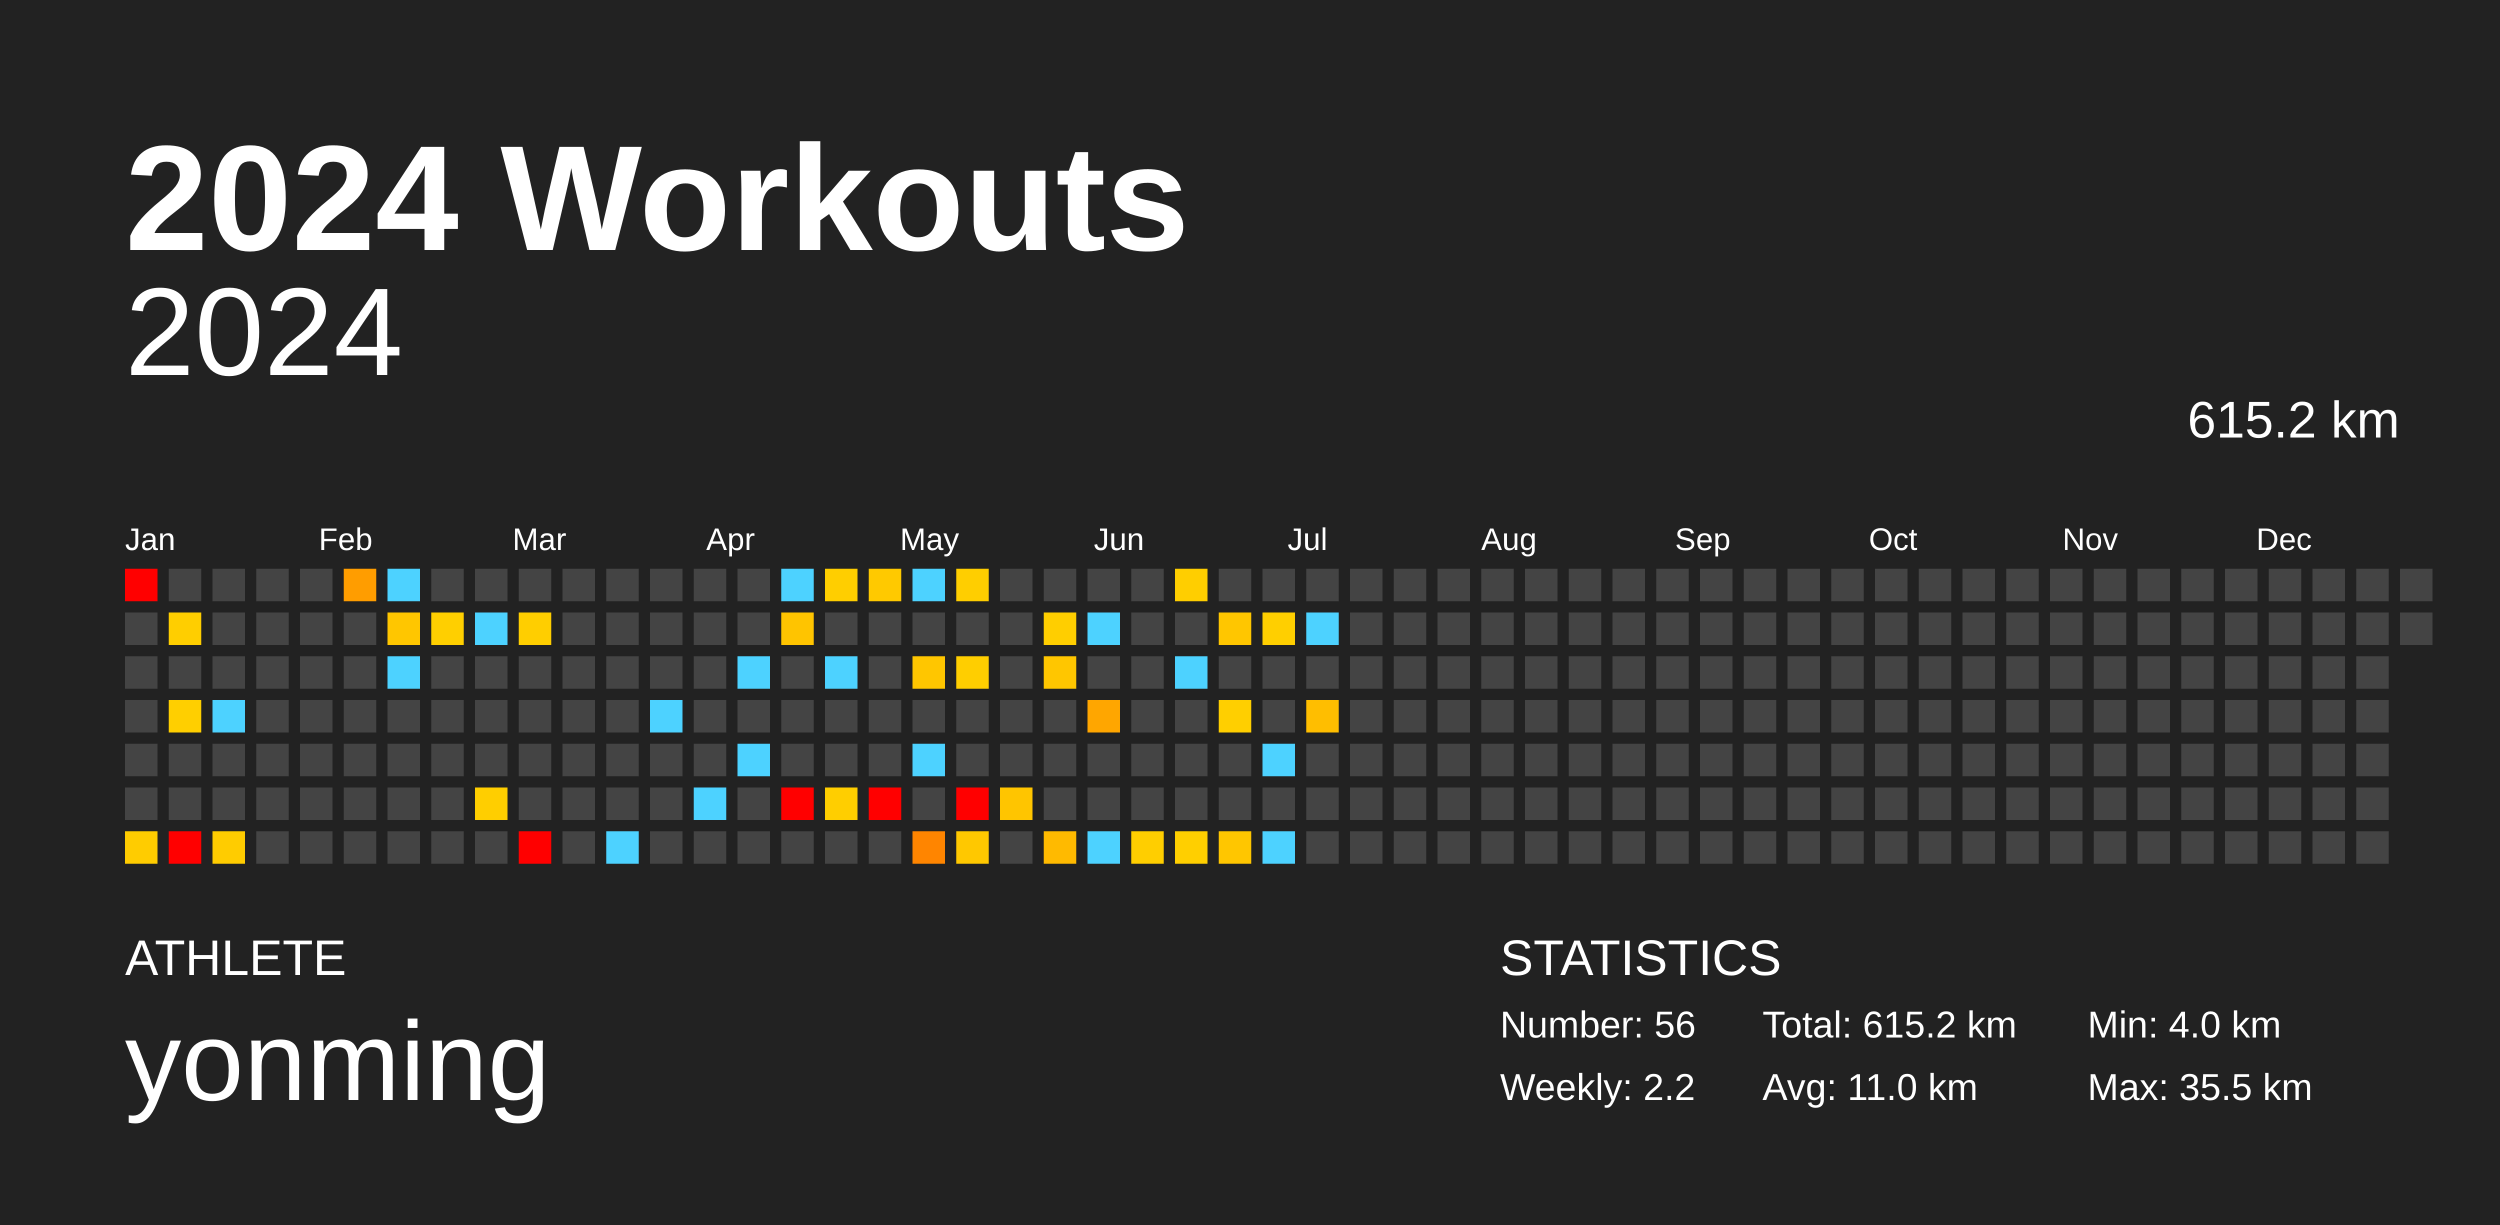
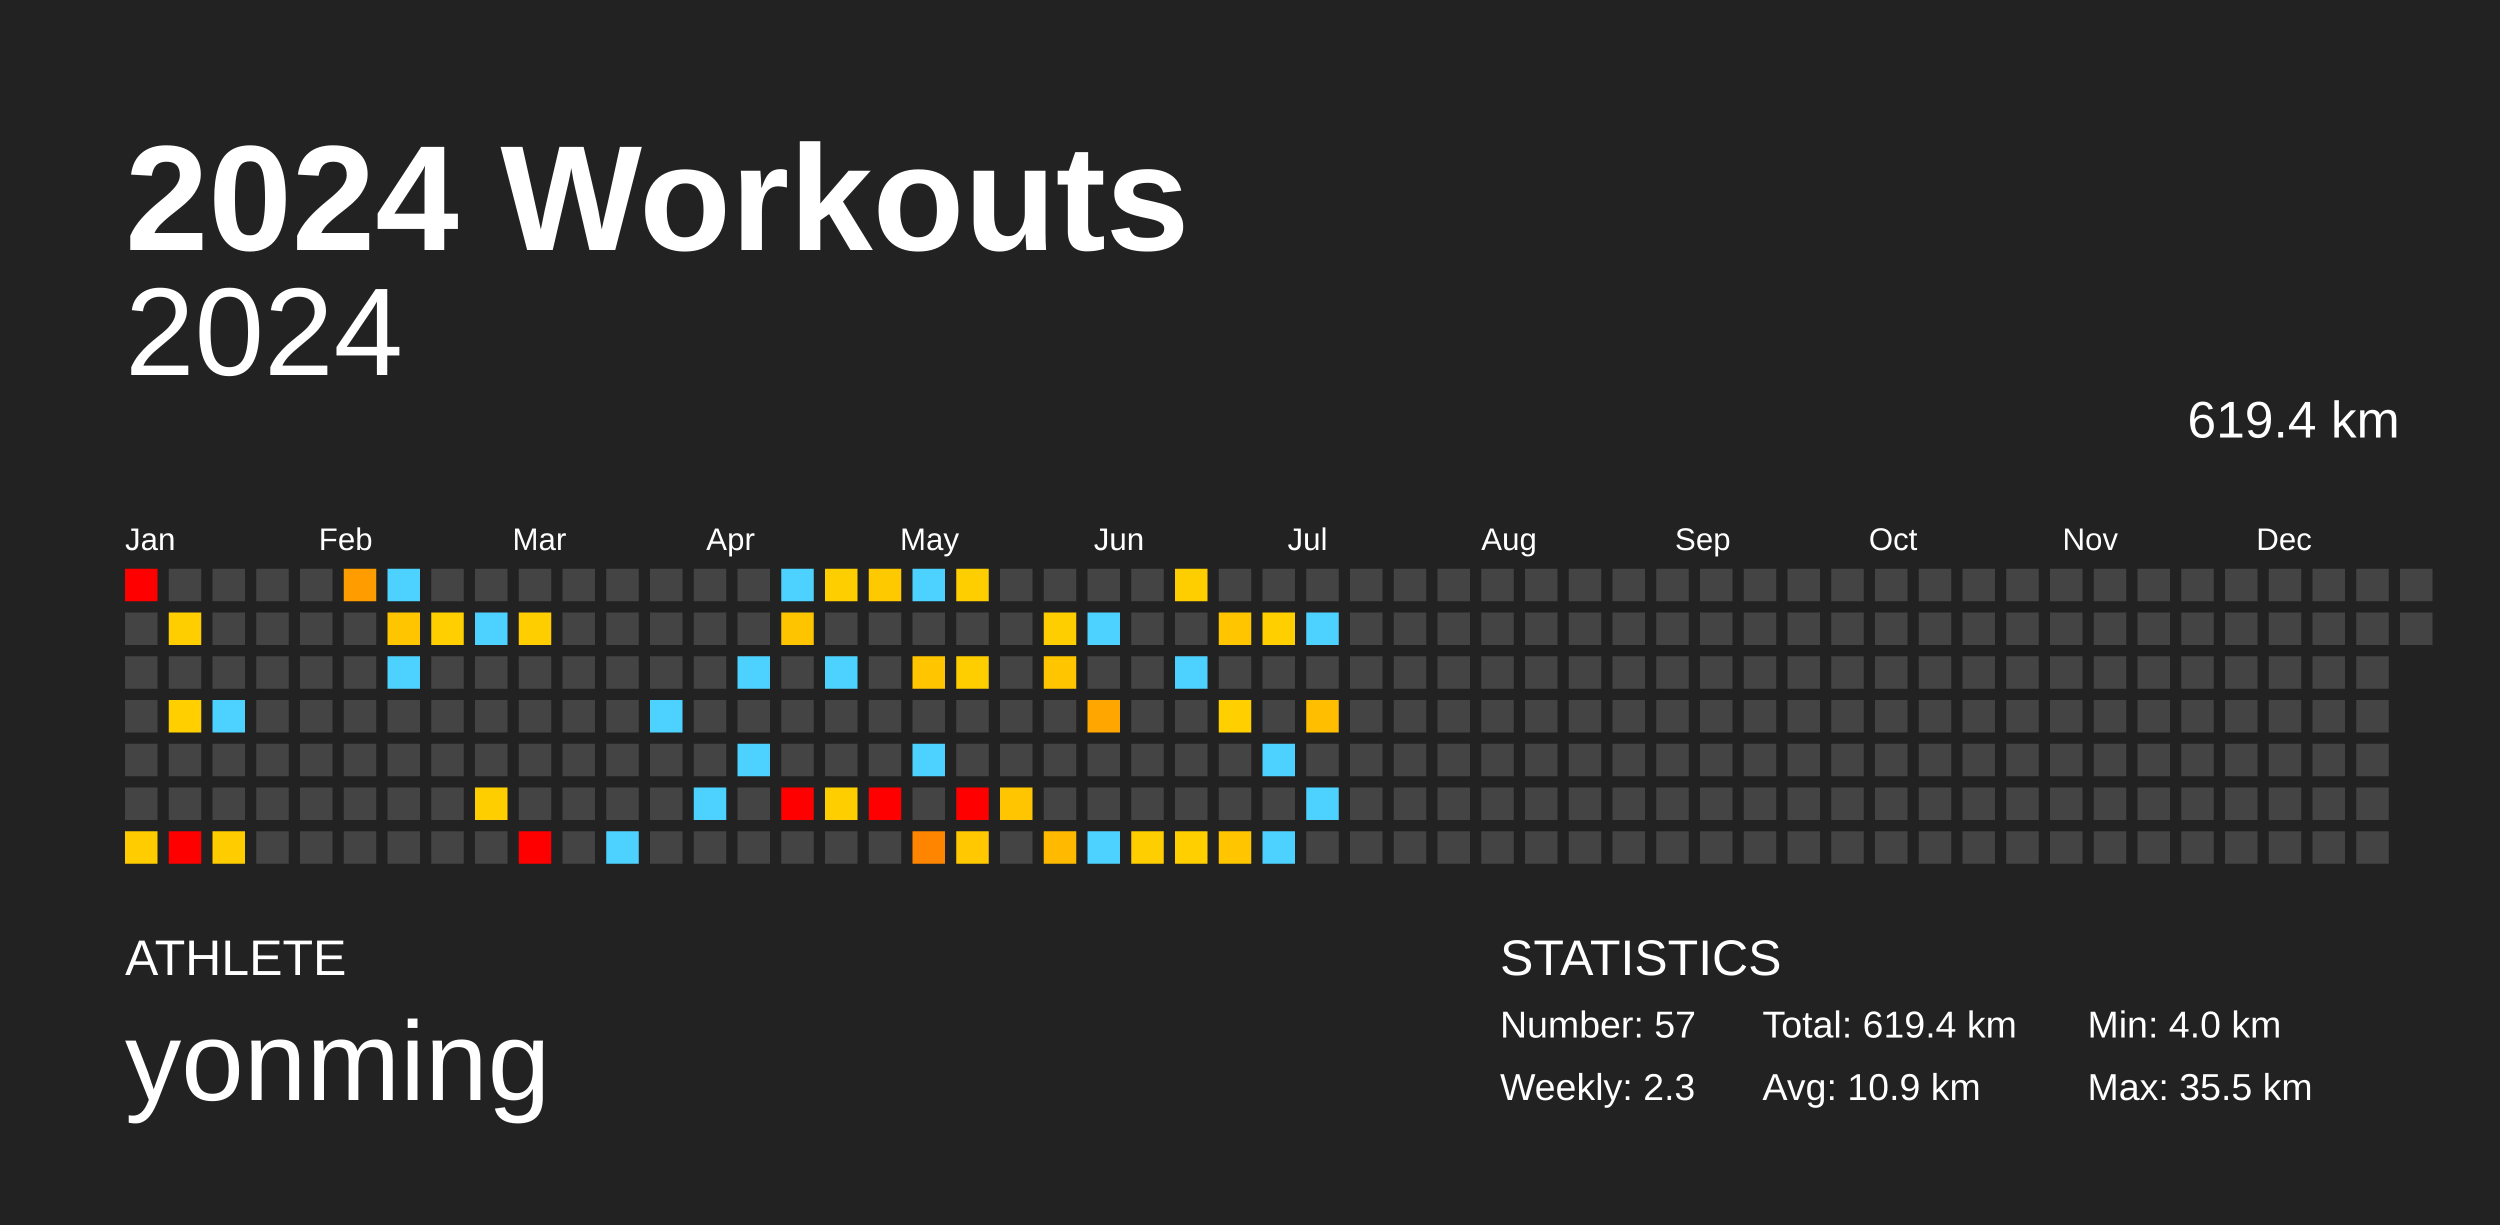
<svg xmlns="http://www.w3.org/2000/svg" baseProfile="full" height="98mm" version="1.1" viewBox="0,0,200,98" width="200mm">
  <defs />
  <rect fill="#222222" height="98" width="200" x="0" y="0" />
  <text fill="#FFFFFF" style="font-size:12px; font-family:Arial; font-weight:bold;" x="10" y="20">2024 Workouts</text>
  <text fill="#FFFFFF" style="font-size:4px; font-family:Arial" x="10" y="78">ATHLETE</text>
  <text fill="#FFFFFF" style="font-size:9px; font-family:Arial" x="10" y="88">yonming</text>
  <text fill="#FFFFFF" style="font-size:4px; font-family:Arial" x="120" y="78">STATISTICS</text>
-   <text fill="#FFFFFF" style="font-size:3px; font-family:Arial" x="120" y="83">Number: 56</text>
-   <text fill="#FFFFFF" style="font-size:3px; font-family:Arial" x="120" y="88">Weekly: 2.2</text>
-   <text fill="#FFFFFF" style="font-size:3px; font-family:Arial" x="141" y="83">Total: 615.2 km</text>
-   <text fill="#FFFFFF" style="font-size:3px; font-family:Arial" x="141" y="88">Avg: 11.0 km</text>
+   <text fill="#FFFFFF" style="font-size:3px; font-family:Arial" x="120" y="83">Number: 57</text>
+   <text fill="#FFFFFF" style="font-size:3px; font-family:Arial" x="120" y="88">Weekly: 2.3</text>
+   <text fill="#FFFFFF" style="font-size:3px; font-family:Arial" x="141" y="83">Total: 619.4 km</text>
+   <text fill="#FFFFFF" style="font-size:3px; font-family:Arial" x="141" y="88">Avg: 10.9 km</text>
  <text fill="#FFFFFF" style="font-size:3px; font-family:Arial" x="167" y="83">Min: 4.0 km</text>
  <text fill="#FFFFFF" style="font-size:3px; font-family:Arial" x="167" y="88">Max: 35.5 km</text>
  <text alignment-baseline="hanging" fill="#FFFFFF" style="font-size:10.0px; font-family:Arial;" x="10" y="30">2024</text>
-   <text alignment-baseline="hanging" fill="#FFFFFF" style="font-size:4.125px; font-family:Arial;" x="175" y="35">615.2 km</text>
+   <text alignment-baseline="hanging" fill="#FFFFFF" style="font-size:4.125px; font-family:Arial;" x="175" y="35">619.4 km</text>
  <text fill="#FFFFFF" style="font-size:2.5px; font-family:Arial" x="10.0" y="44">Jan</text>
  <text fill="#FFFFFF" style="font-size:2.5px; font-family:Arial" x="25.5" y="44">Feb</text>
  <text fill="#FFFFFF" style="font-size:2.5px; font-family:Arial" x="41.0" y="44">Mar</text>
  <text fill="#FFFFFF" style="font-size:2.5px; font-family:Arial" x="56.5" y="44">Apr</text>
  <text fill="#FFFFFF" style="font-size:2.5px; font-family:Arial" x="72.0" y="44">May</text>
  <text fill="#FFFFFF" style="font-size:2.5px; font-family:Arial" x="87.5" y="44">Jun</text>
  <text fill="#FFFFFF" style="font-size:2.5px; font-family:Arial" x="103.0" y="44">Jul</text>
  <text fill="#FFFFFF" style="font-size:2.5px; font-family:Arial" x="118.5" y="44">Aug</text>
  <text fill="#FFFFFF" style="font-size:2.5px; font-family:Arial" x="134.0" y="44">Sep</text>
  <text fill="#FFFFFF" style="font-size:2.5px; font-family:Arial" x="149.5" y="44">Oct</text>
  <text fill="#FFFFFF" style="font-size:2.5px; font-family:Arial" x="165.0" y="44">Nov</text>
  <text fill="#FFFFFF" style="font-size:2.5px; font-family:Arial" x="180.5" y="44">Dec</text>
  <rect fill="red" height="2.6" width="2.6" x="10.0" y="45.5" />
  <rect fill="#444444" height="2.6" width="2.6" x="10.0" y="49.0" />
  <rect fill="#444444" height="2.6" width="2.6" x="10.0" y="52.5" />
  <rect fill="#444444" height="2.6" width="2.6" x="10.0" y="56.0" />
  <rect fill="#444444" height="2.6" width="2.6" x="10.0" y="59.5" />
  <rect fill="#444444" height="2.6" width="2.6" x="10.0" y="63.0" />
  <rect fill="#ffcc00" height="2.6" width="2.6" x="10.0" y="66.5" />
  <rect fill="#444444" height="2.6" width="2.6" x="13.5" y="45.5" />
  <rect fill="#ffce00" height="2.6" width="2.6" x="13.5" y="49.0" />
  <rect fill="#444444" height="2.6" width="2.6" x="13.5" y="52.5" />
  <rect fill="#ffcf00" height="2.6" width="2.6" x="13.5" y="56.0" />
  <rect fill="#444444" height="2.6" width="2.6" x="13.5" y="59.5" />
  <rect fill="#444444" height="2.6" width="2.6" x="13.5" y="63.0" />
  <rect fill="red" height="2.6" width="2.6" x="13.5" y="66.5" />
  <rect fill="#444444" height="2.6" width="2.6" x="17.0" y="45.5" />
  <rect fill="#444444" height="2.6" width="2.6" x="17.0" y="49.0" />
  <rect fill="#444444" height="2.6" width="2.6" x="17.0" y="52.5" />
  <rect fill="#4dd2ff" height="2.6" width="2.6" x="17.0" y="56.0" />
  <rect fill="#444444" height="2.6" width="2.6" x="17.0" y="59.5" />
  <rect fill="#444444" height="2.6" width="2.6" x="17.0" y="63.0" />
  <rect fill="#ffcc00" height="2.6" width="2.6" x="17.0" y="66.5" />
  <rect fill="#444444" height="2.6" width="2.6" x="20.5" y="45.5" />
  <rect fill="#444444" height="2.6" width="2.6" x="20.5" y="49.0" />
  <rect fill="#444444" height="2.6" width="2.6" x="20.5" y="52.5" />
  <rect fill="#444444" height="2.6" width="2.6" x="20.5" y="56.0" />
  <rect fill="#444444" height="2.6" width="2.6" x="20.5" y="59.5" />
  <rect fill="#444444" height="2.6" width="2.6" x="20.5" y="63.0" />
  <rect fill="#444444" height="2.6" width="2.6" x="20.5" y="66.5" />
  <rect fill="#444444" height="2.6" width="2.6" x="24.0" y="45.5" />
  <rect fill="#444444" height="2.6" width="2.6" x="24.0" y="49.0" />
  <rect fill="#444444" height="2.6" width="2.6" x="24.0" y="52.5" />
  <rect fill="#444444" height="2.6" width="2.6" x="24.0" y="56.0" />
  <rect fill="#444444" height="2.6" width="2.6" x="24.0" y="59.5" />
  <rect fill="#444444" height="2.6" width="2.6" x="24.0" y="63.0" />
  <rect fill="#444444" height="2.6" width="2.6" x="24.0" y="66.5" />
  <rect fill="#ff9d00" height="2.6" width="2.6" x="27.5" y="45.5" />
  <rect fill="#444444" height="2.6" width="2.6" x="27.5" y="49.0" />
  <rect fill="#444444" height="2.6" width="2.6" x="27.5" y="52.5" />
  <rect fill="#444444" height="2.6" width="2.6" x="27.5" y="56.0" />
  <rect fill="#444444" height="2.6" width="2.6" x="27.5" y="59.5" />
  <rect fill="#444444" height="2.6" width="2.6" x="27.5" y="63.0" />
  <rect fill="#444444" height="2.6" width="2.6" x="27.5" y="66.5" />
  <rect fill="#4dd2ff" height="2.6" width="2.6" x="31.0" y="45.5" />
  <rect fill="#ffc600" height="2.6" width="2.6" x="31.0" y="49.0" />
  <rect fill="#4dd2ff" height="2.6" width="2.6" x="31.0" y="52.5" />
  <rect fill="#444444" height="2.6" width="2.6" x="31.0" y="56.0" />
  <rect fill="#444444" height="2.6" width="2.6" x="31.0" y="59.5" />
  <rect fill="#444444" height="2.6" width="2.6" x="31.0" y="63.0" />
  <rect fill="#444444" height="2.6" width="2.6" x="31.0" y="66.5" />
  <rect fill="#444444" height="2.6" width="2.6" x="34.5" y="45.5" />
  <rect fill="#ffcf00" height="2.6" width="2.6" x="34.5" y="49.0" />
  <rect fill="#444444" height="2.6" width="2.6" x="34.5" y="52.5" />
  <rect fill="#444444" height="2.6" width="2.6" x="34.5" y="56.0" />
  <rect fill="#444444" height="2.6" width="2.6" x="34.5" y="59.5" />
  <rect fill="#444444" height="2.6" width="2.6" x="34.5" y="63.0" />
  <rect fill="#444444" height="2.6" width="2.6" x="34.5" y="66.5" />
  <rect fill="#444444" height="2.6" width="2.6" x="38.0" y="45.5" />
  <rect fill="#4dd2ff" height="2.6" width="2.6" x="38.0" y="49.0" />
  <rect fill="#444444" height="2.6" width="2.6" x="38.0" y="52.5" />
  <rect fill="#444444" height="2.6" width="2.6" x="38.0" y="56.0" />
  <rect fill="#444444" height="2.6" width="2.6" x="38.0" y="59.5" />
  <rect fill="#ffce00" height="2.6" width="2.6" x="38.0" y="63.0" />
  <rect fill="#444444" height="2.6" width="2.6" x="38.0" y="66.5" />
  <rect fill="#444444" height="2.6" width="2.6" x="41.5" y="45.5" />
  <rect fill="#ffce00" height="2.6" width="2.6" x="41.5" y="49.0" />
  <rect fill="#444444" height="2.6" width="2.6" x="41.5" y="52.5" />
  <rect fill="#444444" height="2.6" width="2.6" x="41.5" y="56.0" />
  <rect fill="#444444" height="2.6" width="2.6" x="41.5" y="59.5" />
  <rect fill="#444444" height="2.6" width="2.6" x="41.5" y="63.0" />
  <rect fill="red" height="2.6" width="2.6" x="41.5" y="66.5" />
  <rect fill="#444444" height="2.6" width="2.6" x="45.0" y="45.5" />
  <rect fill="#444444" height="2.6" width="2.6" x="45.0" y="49.0" />
  <rect fill="#444444" height="2.6" width="2.6" x="45.0" y="52.5" />
  <rect fill="#444444" height="2.6" width="2.6" x="45.0" y="56.0" />
  <rect fill="#444444" height="2.6" width="2.6" x="45.0" y="59.5" />
  <rect fill="#444444" height="2.6" width="2.6" x="45.0" y="63.0" />
  <rect fill="#444444" height="2.6" width="2.6" x="45.0" y="66.5" />
  <rect fill="#444444" height="2.6" width="2.6" x="48.5" y="45.5" />
  <rect fill="#444444" height="2.6" width="2.6" x="48.5" y="49.0" />
  <rect fill="#444444" height="2.6" width="2.6" x="48.5" y="52.5" />
  <rect fill="#444444" height="2.6" width="2.6" x="48.5" y="56.0" />
  <rect fill="#444444" height="2.6" width="2.6" x="48.5" y="59.5" />
  <rect fill="#444444" height="2.6" width="2.6" x="48.5" y="63.0" />
  <rect fill="#4dd2ff" height="2.6" width="2.6" x="48.5" y="66.5" />
  <rect fill="#444444" height="2.6" width="2.6" x="52.0" y="45.5" />
  <rect fill="#444444" height="2.6" width="2.6" x="52.0" y="49.0" />
  <rect fill="#444444" height="2.6" width="2.6" x="52.0" y="52.5" />
  <rect fill="#4dd2ff" height="2.6" width="2.6" x="52.0" y="56.0" />
  <rect fill="#444444" height="2.6" width="2.6" x="52.0" y="59.5" />
  <rect fill="#444444" height="2.6" width="2.6" x="52.0" y="63.0" />
  <rect fill="#444444" height="2.6" width="2.6" x="52.0" y="66.5" />
  <rect fill="#444444" height="2.6" width="2.6" x="55.5" y="45.5" />
  <rect fill="#444444" height="2.6" width="2.6" x="55.5" y="49.0" />
  <rect fill="#444444" height="2.6" width="2.6" x="55.5" y="52.5" />
  <rect fill="#444444" height="2.6" width="2.6" x="55.5" y="56.0" />
  <rect fill="#444444" height="2.6" width="2.6" x="55.5" y="59.5" />
  <rect fill="#4dd2ff" height="2.6" width="2.6" x="55.5" y="63.0" />
  <rect fill="#444444" height="2.6" width="2.6" x="55.5" y="66.5" />
  <rect fill="#444444" height="2.6" width="2.6" x="59.0" y="45.5" />
  <rect fill="#444444" height="2.6" width="2.6" x="59.0" y="49.0" />
  <rect fill="#4dd2ff" height="2.6" width="2.6" x="59.0" y="52.5" />
  <rect fill="#444444" height="2.6" width="2.6" x="59.0" y="56.0" />
  <rect fill="#4dd2ff" height="2.6" width="2.6" x="59.0" y="59.5" />
  <rect fill="#444444" height="2.6" width="2.6" x="59.0" y="63.0" />
  <rect fill="#444444" height="2.6" width="2.6" x="59.0" y="66.5" />
  <rect fill="#4dd2ff" height="2.6" width="2.6" x="62.5" y="45.5" />
  <rect fill="#ffc400" height="2.6" width="2.6" x="62.5" y="49.0" />
  <rect fill="#444444" height="2.6" width="2.6" x="62.5" y="52.5" />
  <rect fill="#444444" height="2.6" width="2.6" x="62.5" y="56.0" />
  <rect fill="#444444" height="2.6" width="2.6" x="62.5" y="59.5" />
  <rect fill="red" height="2.6" width="2.6" x="62.5" y="63.0" />
  <rect fill="#444444" height="2.6" width="2.6" x="62.5" y="66.5" />
  <rect fill="#ffce00" height="2.6" width="2.6" x="66.0" y="45.5" />
  <rect fill="#444444" height="2.6" width="2.6" x="66.0" y="49.0" />
  <rect fill="#4dd2ff" height="2.6" width="2.6" x="66.0" y="52.5" />
  <rect fill="#444444" height="2.6" width="2.6" x="66.0" y="56.0" />
  <rect fill="#444444" height="2.6" width="2.6" x="66.0" y="59.5" />
  <rect fill="#ffce00" height="2.6" width="2.6" x="66.0" y="63.0" />
  <rect fill="#444444" height="2.6" width="2.6" x="66.0" y="66.5" />
  <rect fill="#ffc900" height="2.6" width="2.6" x="69.5" y="45.5" />
  <rect fill="#444444" height="2.6" width="2.6" x="69.5" y="49.0" />
  <rect fill="#444444" height="2.6" width="2.6" x="69.5" y="52.5" />
  <rect fill="#444444" height="2.6" width="2.6" x="69.5" y="56.0" />
  <rect fill="#444444" height="2.6" width="2.6" x="69.5" y="59.5" />
  <rect fill="red" height="2.6" width="2.6" x="69.5" y="63.0" />
  <rect fill="#444444" height="2.6" width="2.6" x="69.5" y="66.5" />
  <rect fill="#4dd2ff" height="2.6" width="2.6" x="73.0" y="45.5" />
  <rect fill="#444444" height="2.6" width="2.6" x="73.0" y="49.0" />
  <rect fill="#ffc600" height="2.6" width="2.6" x="73.0" y="52.5" />
  <rect fill="#444444" height="2.6" width="2.6" x="73.0" y="56.0" />
  <rect fill="#4dd2ff" height="2.6" width="2.6" x="73.0" y="59.5" />
  <rect fill="#444444" height="2.6" width="2.6" x="73.0" y="63.0" />
  <rect fill="#ff8500" height="2.6" width="2.6" x="73.0" y="66.5" />
  <rect fill="#ffce00" height="2.6" width="2.6" x="76.5" y="45.5" />
  <rect fill="#444444" height="2.6" width="2.6" x="76.5" y="49.0" />
  <rect fill="#ffce00" height="2.6" width="2.6" x="76.5" y="52.5" />
  <rect fill="#444444" height="2.6" width="2.6" x="76.5" y="56.0" />
  <rect fill="#444444" height="2.6" width="2.6" x="76.5" y="59.5" />
  <rect fill="red" height="2.6" width="2.6" x="76.5" y="63.0" />
  <rect fill="#ffc800" height="2.6" width="2.6" x="76.5" y="66.5" />
  <rect fill="#444444" height="2.6" width="2.6" x="80.0" y="45.5" />
  <rect fill="#444444" height="2.6" width="2.6" x="80.0" y="49.0" />
  <rect fill="#444444" height="2.6" width="2.6" x="80.0" y="52.5" />
  <rect fill="#444444" height="2.6" width="2.6" x="80.0" y="56.0" />
  <rect fill="#444444" height="2.6" width="2.6" x="80.0" y="59.5" />
  <rect fill="#ffc500" height="2.6" width="2.6" x="80.0" y="63.0" />
  <rect fill="#444444" height="2.6" width="2.6" x="80.0" y="66.5" />
  <rect fill="#444444" height="2.6" width="2.6" x="83.5" y="45.5" />
  <rect fill="#ffce00" height="2.6" width="2.6" x="83.5" y="49.0" />
  <rect fill="#ffc600" height="2.6" width="2.6" x="83.5" y="52.5" />
  <rect fill="#444444" height="2.6" width="2.6" x="83.5" y="56.0" />
  <rect fill="#444444" height="2.6" width="2.6" x="83.5" y="59.5" />
  <rect fill="#444444" height="2.6" width="2.6" x="83.5" y="63.0" />
  <rect fill="#ffba00" height="2.6" width="2.6" x="83.5" y="66.5" />
  <rect fill="#444444" height="2.6" width="2.6" x="87.0" y="45.5" />
  <rect fill="#4dd2ff" height="2.6" width="2.6" x="87.0" y="49.0" />
  <rect fill="#444444" height="2.6" width="2.6" x="87.0" y="52.5" />
  <rect fill="#ffa600" height="2.6" width="2.6" x="87.0" y="56.0" />
  <rect fill="#444444" height="2.6" width="2.6" x="87.0" y="59.5" />
  <rect fill="#444444" height="2.6" width="2.6" x="87.0" y="63.0" />
  <rect fill="#4dd2ff" height="2.6" width="2.6" x="87.0" y="66.5" />
  <rect fill="#444444" height="2.6" width="2.6" x="90.5" y="45.5" />
  <rect fill="#444444" height="2.6" width="2.6" x="90.5" y="49.0" />
  <rect fill="#444444" height="2.6" width="2.6" x="90.5" y="52.5" />
  <rect fill="#444444" height="2.6" width="2.6" x="90.5" y="56.0" />
  <rect fill="#444444" height="2.6" width="2.6" x="90.5" y="59.5" />
  <rect fill="#444444" height="2.6" width="2.6" x="90.5" y="63.0" />
  <rect fill="#ffce00" height="2.6" width="2.6" x="90.5" y="66.5" />
  <rect fill="#ffce00" height="2.6" width="2.6" x="94.0" y="45.5" />
  <rect fill="#444444" height="2.6" width="2.6" x="94.0" y="49.0" />
  <rect fill="#4dd2ff" height="2.6" width="2.6" x="94.0" y="52.5" />
  <rect fill="#444444" height="2.6" width="2.6" x="94.0" y="56.0" />
  <rect fill="#444444" height="2.6" width="2.6" x="94.0" y="59.5" />
  <rect fill="#444444" height="2.6" width="2.6" x="94.0" y="63.0" />
  <rect fill="#ffcf00" height="2.6" width="2.6" x="94.0" y="66.5" />
  <rect fill="#444444" height="2.6" width="2.6" x="97.5" y="45.5" />
  <rect fill="#ffc600" height="2.6" width="2.6" x="97.5" y="49.0" />
  <rect fill="#444444" height="2.6" width="2.6" x="97.5" y="52.5" />
  <rect fill="#ffcf00" height="2.6" width="2.6" x="97.5" y="56.0" />
  <rect fill="#444444" height="2.6" width="2.6" x="97.5" y="59.5" />
  <rect fill="#444444" height="2.6" width="2.6" x="97.5" y="63.0" />
  <rect fill="#ffc600" height="2.6" width="2.6" x="97.5" y="66.5" />
  <rect fill="#444444" height="2.6" width="2.6" x="101.0" y="45.5" />
  <rect fill="#ffcf00" height="2.6" width="2.6" x="101.0" y="49.0" />
  <rect fill="#444444" height="2.6" width="2.6" x="101.0" y="52.5" />
  <rect fill="#444444" height="2.6" width="2.6" x="101.0" y="56.0" />
  <rect fill="#4dd2ff" height="2.6" width="2.6" x="101.0" y="59.5" />
  <rect fill="#444444" height="2.6" width="2.6" x="101.0" y="63.0" />
  <rect fill="#4dd2ff" height="2.6" width="2.6" x="101.0" y="66.5" />
  <rect fill="#444444" height="2.6" width="2.6" x="104.5" y="45.5" />
  <rect fill="#4dd2ff" height="2.6" width="2.6" x="104.5" y="49.0" />
  <rect fill="#444444" height="2.6" width="2.6" x="104.5" y="52.5" />
  <rect fill="#ffbe00" height="2.6" width="2.6" x="104.5" y="56.0" />
  <rect fill="#444444" height="2.6" width="2.6" x="104.5" y="59.5" />
-   <rect fill="#444444" height="2.6" width="2.6" x="104.5" y="63.0" />
+   <rect fill="#4dd2ff" height="2.6" width="2.6" x="104.5" y="63.0" />
  <rect fill="#444444" height="2.6" width="2.6" x="104.5" y="66.5" />
  <rect fill="#444444" height="2.6" width="2.6" x="108.0" y="45.5" />
  <rect fill="#444444" height="2.6" width="2.6" x="108.0" y="49.0" />
  <rect fill="#444444" height="2.6" width="2.6" x="108.0" y="52.5" />
  <rect fill="#444444" height="2.6" width="2.6" x="108.0" y="56.0" />
  <rect fill="#444444" height="2.6" width="2.6" x="108.0" y="59.5" />
  <rect fill="#444444" height="2.6" width="2.6" x="108.0" y="63.0" />
  <rect fill="#444444" height="2.6" width="2.6" x="108.0" y="66.5" />
  <rect fill="#444444" height="2.6" width="2.6" x="111.5" y="45.5" />
  <rect fill="#444444" height="2.6" width="2.6" x="111.5" y="49.0" />
  <rect fill="#444444" height="2.6" width="2.6" x="111.5" y="52.5" />
  <rect fill="#444444" height="2.6" width="2.6" x="111.5" y="56.0" />
  <rect fill="#444444" height="2.6" width="2.6" x="111.5" y="59.5" />
  <rect fill="#444444" height="2.6" width="2.6" x="111.5" y="63.0" />
  <rect fill="#444444" height="2.6" width="2.6" x="111.5" y="66.5" />
  <rect fill="#444444" height="2.6" width="2.6" x="115.0" y="45.5" />
  <rect fill="#444444" height="2.6" width="2.6" x="115.0" y="49.0" />
  <rect fill="#444444" height="2.6" width="2.6" x="115.0" y="52.5" />
  <rect fill="#444444" height="2.6" width="2.6" x="115.0" y="56.0" />
  <rect fill="#444444" height="2.6" width="2.6" x="115.0" y="59.5" />
  <rect fill="#444444" height="2.6" width="2.6" x="115.0" y="63.0" />
  <rect fill="#444444" height="2.6" width="2.6" x="115.0" y="66.5" />
  <rect fill="#444444" height="2.6" width="2.6" x="118.5" y="45.5" />
  <rect fill="#444444" height="2.6" width="2.6" x="118.5" y="49.0" />
  <rect fill="#444444" height="2.6" width="2.6" x="118.5" y="52.5" />
  <rect fill="#444444" height="2.6" width="2.6" x="118.5" y="56.0" />
  <rect fill="#444444" height="2.6" width="2.6" x="118.5" y="59.5" />
  <rect fill="#444444" height="2.6" width="2.6" x="118.5" y="63.0" />
  <rect fill="#444444" height="2.6" width="2.6" x="118.5" y="66.5" />
  <rect fill="#444444" height="2.6" width="2.6" x="122.0" y="45.5" />
  <rect fill="#444444" height="2.6" width="2.6" x="122.0" y="49.0" />
  <rect fill="#444444" height="2.6" width="2.6" x="122.0" y="52.5" />
  <rect fill="#444444" height="2.6" width="2.6" x="122.0" y="56.0" />
  <rect fill="#444444" height="2.6" width="2.6" x="122.0" y="59.5" />
  <rect fill="#444444" height="2.6" width="2.6" x="122.0" y="63.0" />
  <rect fill="#444444" height="2.6" width="2.6" x="122.0" y="66.5" />
  <rect fill="#444444" height="2.6" width="2.6" x="125.5" y="45.5" />
  <rect fill="#444444" height="2.6" width="2.6" x="125.5" y="49.0" />
  <rect fill="#444444" height="2.6" width="2.6" x="125.5" y="52.5" />
  <rect fill="#444444" height="2.6" width="2.6" x="125.5" y="56.0" />
  <rect fill="#444444" height="2.6" width="2.6" x="125.5" y="59.5" />
  <rect fill="#444444" height="2.6" width="2.6" x="125.5" y="63.0" />
  <rect fill="#444444" height="2.6" width="2.6" x="125.5" y="66.5" />
  <rect fill="#444444" height="2.6" width="2.6" x="129.0" y="45.5" />
  <rect fill="#444444" height="2.6" width="2.6" x="129.0" y="49.0" />
  <rect fill="#444444" height="2.6" width="2.6" x="129.0" y="52.5" />
  <rect fill="#444444" height="2.6" width="2.6" x="129.0" y="56.0" />
  <rect fill="#444444" height="2.6" width="2.6" x="129.0" y="59.5" />
  <rect fill="#444444" height="2.6" width="2.6" x="129.0" y="63.0" />
  <rect fill="#444444" height="2.6" width="2.6" x="129.0" y="66.5" />
  <rect fill="#444444" height="2.6" width="2.6" x="132.5" y="45.5" />
  <rect fill="#444444" height="2.6" width="2.6" x="132.5" y="49.0" />
  <rect fill="#444444" height="2.6" width="2.6" x="132.5" y="52.5" />
  <rect fill="#444444" height="2.6" width="2.6" x="132.5" y="56.0" />
  <rect fill="#444444" height="2.6" width="2.6" x="132.5" y="59.5" />
  <rect fill="#444444" height="2.6" width="2.6" x="132.5" y="63.0" />
  <rect fill="#444444" height="2.6" width="2.6" x="132.5" y="66.5" />
  <rect fill="#444444" height="2.6" width="2.6" x="136.0" y="45.5" />
  <rect fill="#444444" height="2.6" width="2.6" x="136.0" y="49.0" />
  <rect fill="#444444" height="2.6" width="2.6" x="136.0" y="52.5" />
  <rect fill="#444444" height="2.6" width="2.6" x="136.0" y="56.0" />
  <rect fill="#444444" height="2.6" width="2.6" x="136.0" y="59.5" />
  <rect fill="#444444" height="2.6" width="2.6" x="136.0" y="63.0" />
  <rect fill="#444444" height="2.6" width="2.6" x="136.0" y="66.5" />
  <rect fill="#444444" height="2.6" width="2.6" x="139.5" y="45.5" />
  <rect fill="#444444" height="2.6" width="2.6" x="139.5" y="49.0" />
  <rect fill="#444444" height="2.6" width="2.6" x="139.5" y="52.5" />
  <rect fill="#444444" height="2.6" width="2.6" x="139.5" y="56.0" />
  <rect fill="#444444" height="2.6" width="2.6" x="139.5" y="59.5" />
  <rect fill="#444444" height="2.6" width="2.6" x="139.5" y="63.0" />
  <rect fill="#444444" height="2.6" width="2.6" x="139.5" y="66.5" />
  <rect fill="#444444" height="2.6" width="2.6" x="143.0" y="45.5" />
  <rect fill="#444444" height="2.6" width="2.6" x="143.0" y="49.0" />
  <rect fill="#444444" height="2.6" width="2.6" x="143.0" y="52.5" />
  <rect fill="#444444" height="2.6" width="2.6" x="143.0" y="56.0" />
  <rect fill="#444444" height="2.6" width="2.6" x="143.0" y="59.5" />
  <rect fill="#444444" height="2.6" width="2.6" x="143.0" y="63.0" />
  <rect fill="#444444" height="2.6" width="2.6" x="143.0" y="66.5" />
  <rect fill="#444444" height="2.6" width="2.6" x="146.5" y="45.5" />
  <rect fill="#444444" height="2.6" width="2.6" x="146.5" y="49.0" />
  <rect fill="#444444" height="2.6" width="2.6" x="146.5" y="52.5" />
  <rect fill="#444444" height="2.6" width="2.6" x="146.5" y="56.0" />
  <rect fill="#444444" height="2.6" width="2.6" x="146.5" y="59.5" />
  <rect fill="#444444" height="2.6" width="2.6" x="146.5" y="63.0" />
  <rect fill="#444444" height="2.6" width="2.6" x="146.5" y="66.5" />
  <rect fill="#444444" height="2.6" width="2.6" x="150.0" y="45.5" />
  <rect fill="#444444" height="2.6" width="2.6" x="150.0" y="49.0" />
  <rect fill="#444444" height="2.6" width="2.6" x="150.0" y="52.5" />
  <rect fill="#444444" height="2.6" width="2.6" x="150.0" y="56.0" />
  <rect fill="#444444" height="2.6" width="2.6" x="150.0" y="59.5" />
  <rect fill="#444444" height="2.6" width="2.6" x="150.0" y="63.0" />
  <rect fill="#444444" height="2.6" width="2.6" x="150.0" y="66.5" />
  <rect fill="#444444" height="2.6" width="2.6" x="153.5" y="45.5" />
  <rect fill="#444444" height="2.6" width="2.6" x="153.5" y="49.0" />
  <rect fill="#444444" height="2.6" width="2.6" x="153.5" y="52.5" />
  <rect fill="#444444" height="2.6" width="2.6" x="153.5" y="56.0" />
  <rect fill="#444444" height="2.6" width="2.6" x="153.5" y="59.5" />
  <rect fill="#444444" height="2.6" width="2.6" x="153.5" y="63.0" />
  <rect fill="#444444" height="2.6" width="2.6" x="153.5" y="66.5" />
  <rect fill="#444444" height="2.6" width="2.6" x="157.0" y="45.5" />
  <rect fill="#444444" height="2.6" width="2.6" x="157.0" y="49.0" />
  <rect fill="#444444" height="2.6" width="2.6" x="157.0" y="52.5" />
  <rect fill="#444444" height="2.6" width="2.6" x="157.0" y="56.0" />
  <rect fill="#444444" height="2.6" width="2.6" x="157.0" y="59.5" />
  <rect fill="#444444" height="2.6" width="2.6" x="157.0" y="63.0" />
  <rect fill="#444444" height="2.6" width="2.6" x="157.0" y="66.5" />
  <rect fill="#444444" height="2.6" width="2.6" x="160.5" y="45.5" />
  <rect fill="#444444" height="2.6" width="2.6" x="160.5" y="49.0" />
  <rect fill="#444444" height="2.6" width="2.6" x="160.5" y="52.5" />
  <rect fill="#444444" height="2.6" width="2.6" x="160.5" y="56.0" />
  <rect fill="#444444" height="2.6" width="2.6" x="160.5" y="59.5" />
  <rect fill="#444444" height="2.6" width="2.6" x="160.5" y="63.0" />
  <rect fill="#444444" height="2.6" width="2.6" x="160.5" y="66.5" />
  <rect fill="#444444" height="2.6" width="2.6" x="164.0" y="45.5" />
  <rect fill="#444444" height="2.6" width="2.6" x="164.0" y="49.0" />
  <rect fill="#444444" height="2.6" width="2.6" x="164.0" y="52.5" />
  <rect fill="#444444" height="2.6" width="2.6" x="164.0" y="56.0" />
  <rect fill="#444444" height="2.6" width="2.6" x="164.0" y="59.5" />
  <rect fill="#444444" height="2.6" width="2.6" x="164.0" y="63.0" />
  <rect fill="#444444" height="2.6" width="2.6" x="164.0" y="66.5" />
  <rect fill="#444444" height="2.6" width="2.6" x="167.5" y="45.5" />
  <rect fill="#444444" height="2.6" width="2.6" x="167.5" y="49.0" />
  <rect fill="#444444" height="2.6" width="2.6" x="167.5" y="52.5" />
  <rect fill="#444444" height="2.6" width="2.6" x="167.5" y="56.0" />
  <rect fill="#444444" height="2.6" width="2.6" x="167.5" y="59.5" />
  <rect fill="#444444" height="2.6" width="2.6" x="167.5" y="63.0" />
  <rect fill="#444444" height="2.6" width="2.6" x="167.5" y="66.5" />
  <rect fill="#444444" height="2.6" width="2.6" x="171.0" y="45.5" />
  <rect fill="#444444" height="2.6" width="2.6" x="171.0" y="49.0" />
  <rect fill="#444444" height="2.6" width="2.6" x="171.0" y="52.5" />
  <rect fill="#444444" height="2.6" width="2.6" x="171.0" y="56.0" />
  <rect fill="#444444" height="2.6" width="2.6" x="171.0" y="59.5" />
  <rect fill="#444444" height="2.6" width="2.6" x="171.0" y="63.0" />
  <rect fill="#444444" height="2.6" width="2.6" x="171.0" y="66.5" />
  <rect fill="#444444" height="2.6" width="2.6" x="174.5" y="45.5" />
  <rect fill="#444444" height="2.6" width="2.6" x="174.5" y="49.0" />
  <rect fill="#444444" height="2.6" width="2.6" x="174.5" y="52.5" />
  <rect fill="#444444" height="2.6" width="2.6" x="174.5" y="56.0" />
  <rect fill="#444444" height="2.6" width="2.6" x="174.5" y="59.5" />
  <rect fill="#444444" height="2.6" width="2.6" x="174.5" y="63.0" />
  <rect fill="#444444" height="2.6" width="2.6" x="174.5" y="66.5" />
  <rect fill="#444444" height="2.6" width="2.6" x="178.0" y="45.5" />
  <rect fill="#444444" height="2.6" width="2.6" x="178.0" y="49.0" />
  <rect fill="#444444" height="2.6" width="2.6" x="178.0" y="52.5" />
  <rect fill="#444444" height="2.6" width="2.6" x="178.0" y="56.0" />
  <rect fill="#444444" height="2.6" width="2.6" x="178.0" y="59.5" />
  <rect fill="#444444" height="2.6" width="2.6" x="178.0" y="63.0" />
  <rect fill="#444444" height="2.6" width="2.6" x="178.0" y="66.5" />
  <rect fill="#444444" height="2.6" width="2.6" x="181.5" y="45.5" />
  <rect fill="#444444" height="2.6" width="2.6" x="181.5" y="49.0" />
  <rect fill="#444444" height="2.6" width="2.6" x="181.5" y="52.5" />
  <rect fill="#444444" height="2.6" width="2.6" x="181.5" y="56.0" />
  <rect fill="#444444" height="2.6" width="2.6" x="181.5" y="59.5" />
  <rect fill="#444444" height="2.6" width="2.6" x="181.5" y="63.0" />
  <rect fill="#444444" height="2.6" width="2.6" x="181.5" y="66.5" />
  <rect fill="#444444" height="2.6" width="2.6" x="185.0" y="45.5" />
  <rect fill="#444444" height="2.6" width="2.6" x="185.0" y="49.0" />
  <rect fill="#444444" height="2.6" width="2.6" x="185.0" y="52.5" />
  <rect fill="#444444" height="2.6" width="2.6" x="185.0" y="56.0" />
  <rect fill="#444444" height="2.6" width="2.6" x="185.0" y="59.5" />
  <rect fill="#444444" height="2.6" width="2.6" x="185.0" y="63.0" />
  <rect fill="#444444" height="2.6" width="2.6" x="185.0" y="66.5" />
  <rect fill="#444444" height="2.6" width="2.6" x="188.5" y="45.5" />
  <rect fill="#444444" height="2.6" width="2.6" x="188.5" y="49.0" />
  <rect fill="#444444" height="2.6" width="2.6" x="188.5" y="52.5" />
  <rect fill="#444444" height="2.6" width="2.6" x="188.5" y="56.0" />
  <rect fill="#444444" height="2.6" width="2.6" x="188.5" y="59.5" />
  <rect fill="#444444" height="2.6" width="2.6" x="188.5" y="63.0" />
  <rect fill="#444444" height="2.6" width="2.6" x="188.5" y="66.5" />
  <rect fill="#444444" height="2.6" width="2.6" x="192.0" y="45.5" />
  <rect fill="#444444" height="2.6" width="2.6" x="192.0" y="49.0" />
</svg>
